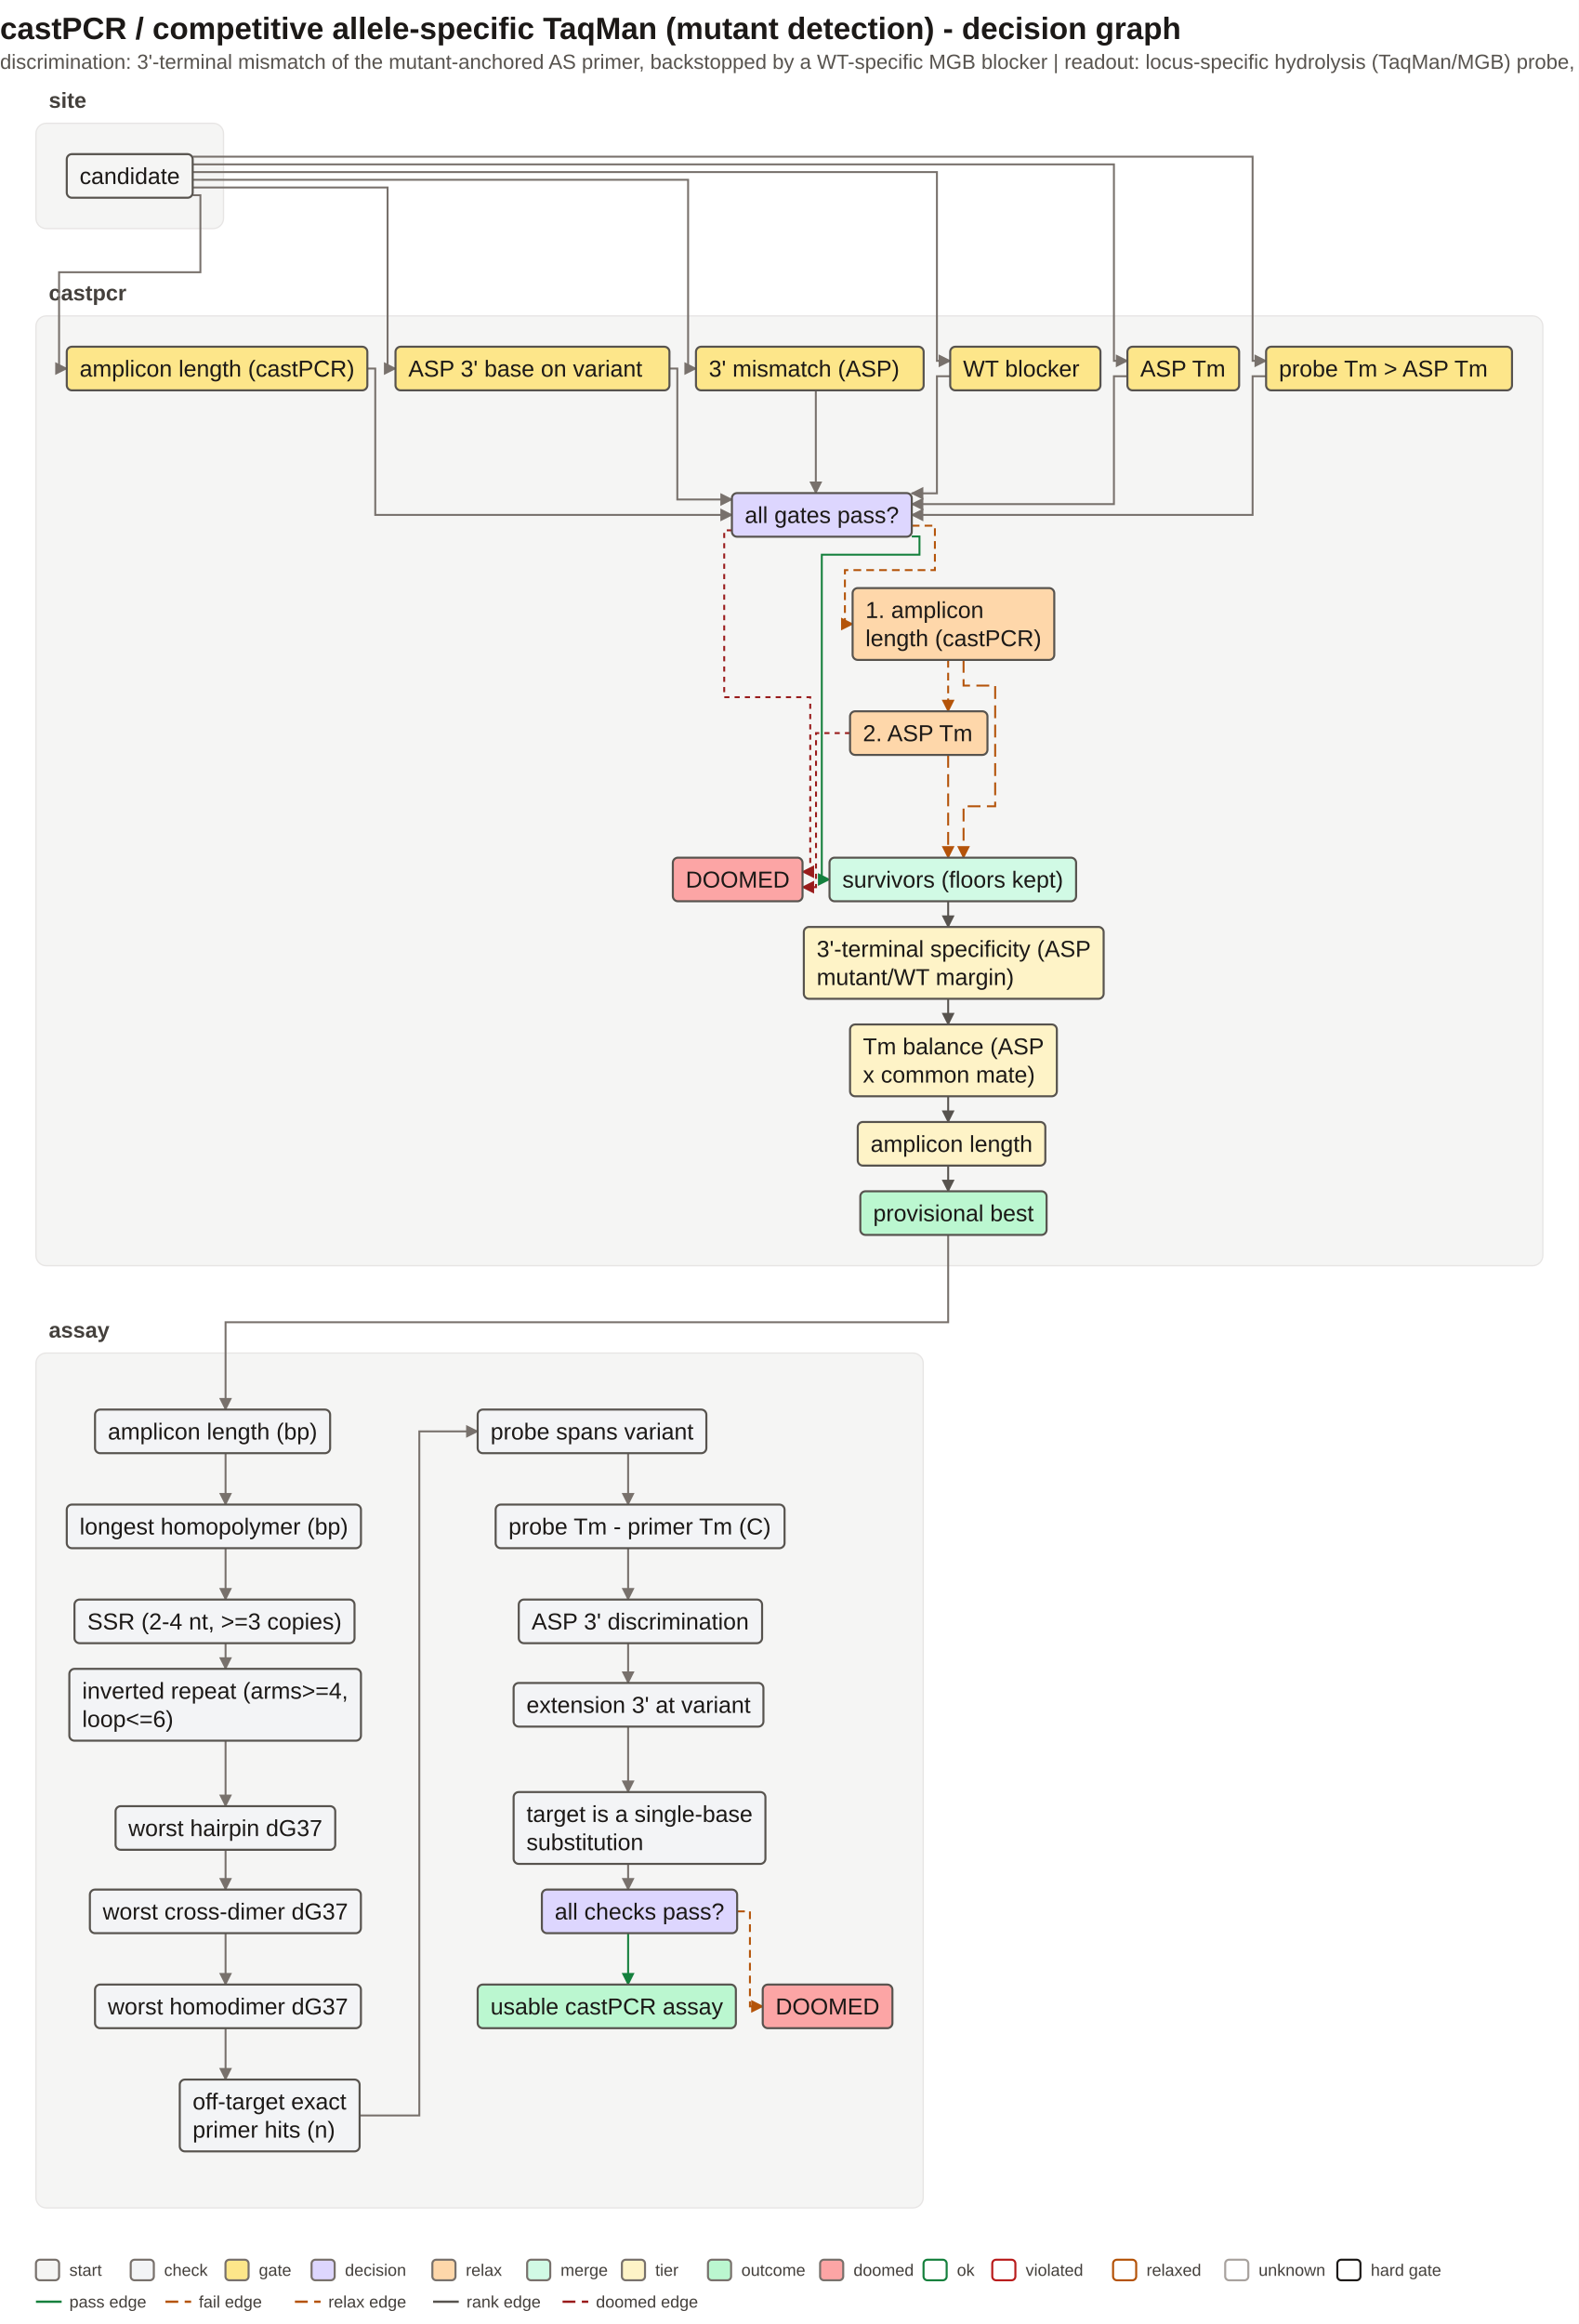
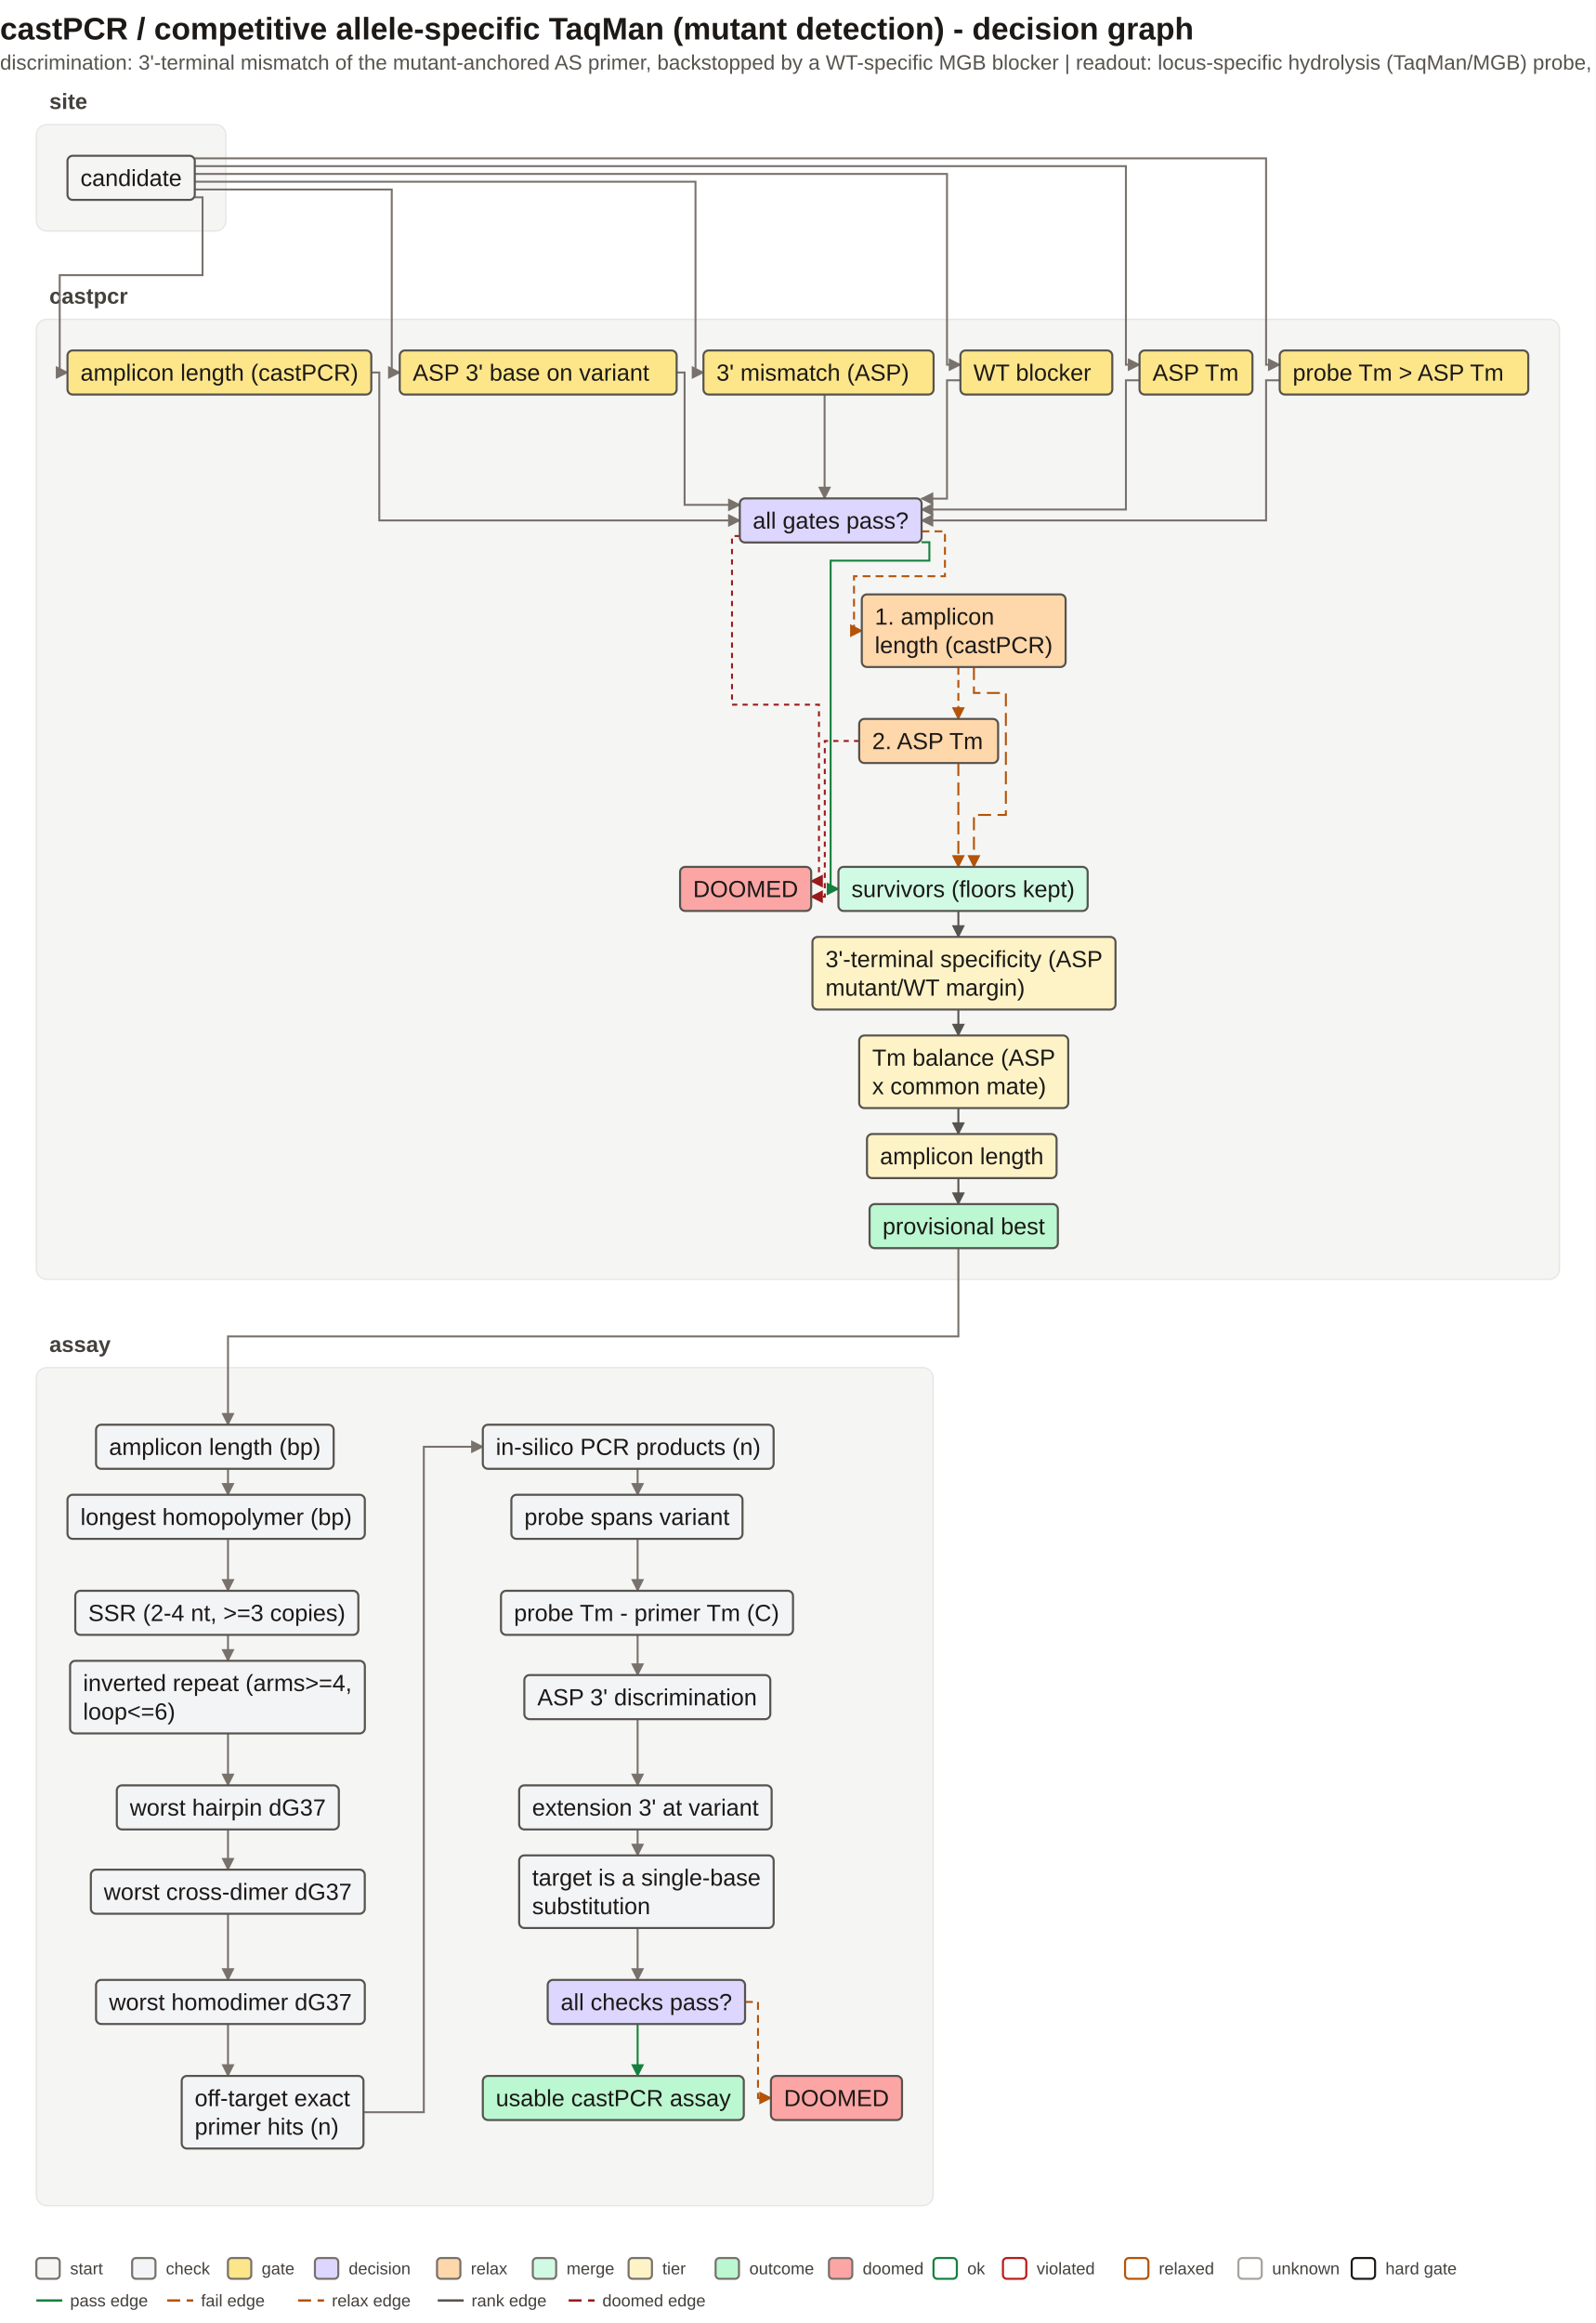
- <svg xmlns="http://www.w3.org/2000/svg" version="1.1" width="614.764" height="904.72" viewBox="0 0 614.764 904.72">
+ <svg xmlns="http://www.w3.org/2000/svg" version="1.1" width="614.764" height="894.72" viewBox="0 0 614.764 894.72">
  <defs>
    <marker id="arrow-flow" viewBox="0 0 10 10" refX="9" refY="5" markerWidth="5" markerHeight="5" markerUnits="userSpaceOnUse" orient="auto-start-reverse">
      <path d="M 0 0 L 10 5 L 0 10 z" fill="#78716C" />
    </marker>
    <marker id="arrow-pass" viewBox="0 0 10 10" refX="9" refY="5" markerWidth="5" markerHeight="5" markerUnits="userSpaceOnUse" orient="auto-start-reverse">
      <path d="M 0 0 L 10 5 L 0 10 z" fill="#15803D" />
    </marker>
    <marker id="arrow-fail" viewBox="0 0 10 10" refX="9" refY="5" markerWidth="5" markerHeight="5" markerUnits="userSpaceOnUse" orient="auto-start-reverse">
      <path d="M 0 0 L 10 5 L 0 10 z" fill="#B45409" />
    </marker>
    <marker id="arrow-relax" viewBox="0 0 10 10" refX="9" refY="5" markerWidth="5" markerHeight="5" markerUnits="userSpaceOnUse" orient="auto-start-reverse">
      <path d="M 0 0 L 10 5 L 0 10 z" fill="#B45309" />
    </marker>
    <marker id="arrow-doomed" viewBox="0 0 10 10" refX="9" refY="5" markerWidth="5" markerHeight="5" markerUnits="userSpaceOnUse" orient="auto-start-reverse">
      <path d="M 0 0 L 10 5 L 0 10 z" fill="#991B1B" />
    </marker>
    <marker id="arrow-check" viewBox="0 0 10 10" refX="9" refY="5" markerWidth="5" markerHeight="5" markerUnits="userSpaceOnUse" orient="auto-start-reverse">
      <path d="M 0 0 L 10 5 L 0 10 z" fill="#78716C" />
    </marker>
    <marker id="arrow-rank" viewBox="0 0 10 10" refX="9" refY="5" markerWidth="5" markerHeight="5" markerUnits="userSpaceOnUse" orient="auto-start-reverse">
      <path d="M 0 0 L 10 5 L 0 10 z" fill="#57534E" />
    </marker>
  </defs>
-   <rect x="0" y="0" width="614.764" height="904.72" fill="#FFFFFF" />
+   <rect x="0" y="0" width="614.764" height="894.72" fill="#FFFFFF" />
  <text x="0" y="15.2" text-anchor="start" font-family="Liberation Sans, Arial, Helvetica, sans-serif" font-size="12" fill="#1C1917" font-weight="bold">
    <tspan x="0" y="15.2">castPCR / competitive allele-specific TaqMan (mutant detection) - decision graph</tspan>
  </text>
  <text x="0" y="26.8" text-anchor="start" font-family="Liberation Sans, Arial, Helvetica, sans-serif" font-size="8" fill="#57534E">
    <tspan x="0" y="26.8">discrimination: 3'-terminal mismatch of the mutant-anchored AS primer, backstopped by a WT-specific MGB blocker | readout: locus-specific hydrolysis (TaqMan/MGB) probe, mutant assay Ct (Delta-Ct) | zygosity: dominant (mutant detection)</tspan>
  </text>
  <rect x="14" y="48" width="73.032" height="40.98" rx="4" fill="#F5F5F4" stroke="#E7E5E4" stroke-width="0.5" />
  <text x="19" y="41.975" text-anchor="start" font-family="Liberation Sans, Arial, Helvetica, sans-serif" font-size="8.5" fill="#44403C" font-weight="bold">
    <tspan x="19" y="41.975">site</tspan>
  </text>
  <rect x="14" y="122.98" width="586.764" height="369.76" rx="4" fill="#F5F5F4" stroke="#E7E5E4" stroke-width="0.5" />
  <text x="19" y="116.955" text-anchor="start" font-family="Liberation Sans, Arial, Helvetica, sans-serif" font-size="8.5" fill="#44403C" font-weight="bold">
    <tspan x="19" y="116.955">castpcr</tspan>
  </text>
-   <rect x="14" y="526.74" width="345.5" height="332.78" rx="4" fill="#F5F5F4" stroke="#E7E5E4" stroke-width="0.5" />
+   <rect x="14" y="526.74" width="345.5" height="322.78" rx="4" fill="#F5F5F4" stroke="#E7E5E4" stroke-width="0.5" />
  <text x="19" y="520.715" text-anchor="start" font-family="Liberation Sans, Arial, Helvetica, sans-serif" font-size="8.5" fill="#44403C" font-weight="bold">
    <tspan x="19" y="520.715">assay</tspan>
  </text>
  <path d="M75.032 72.99 L150.921 72.99 L150.921 143.47 L154 143.47" fill="none" stroke="#78716C" stroke-width="0.75" stroke-linejoin="miter" stroke-linecap="butt" marker-end="url(#arrow-flow)" />
  <path d="M75.032 69.99 L267.938 69.99 L267.938 143.47 L271 143.47" fill="none" stroke="#78716C" stroke-width="0.75" stroke-linejoin="miter" stroke-linecap="butt" marker-end="url(#arrow-flow)" />
  <path d="M75.032 66.99 L364.831 66.99 L364.831 140.47 L370 140.47" fill="none" stroke="#78716C" stroke-width="0.75" stroke-linejoin="miter" stroke-linecap="butt" marker-end="url(#arrow-flow)" />
  <path d="M75.032 63.99 L433.753 63.99 L433.753 140.47 L439 140.47" fill="none" stroke="#78716C" stroke-width="0.75" stroke-linejoin="miter" stroke-linecap="butt" marker-end="url(#arrow-flow)" />
  <path d="M75.032 60.99 L487.752 60.99 L487.752 140.47 L493 140.47" fill="none" stroke="#78716C" stroke-width="0.75" stroke-linejoin="miter" stroke-linecap="butt" marker-end="url(#arrow-flow)" />
  <path d="M75.032 75.99 L78.032 75.99 L78.032 105.98 L23 105.98 L23 143.47 L26 143.47" fill="none" stroke="#78716C" stroke-width="0.75" stroke-linejoin="miter" stroke-linecap="butt" marker-end="url(#arrow-flow)" />
  <path d="M260.675 143.47 L263.738 143.47 L263.738 194.45 L285 194.45" fill="none" stroke="#78716C" stroke-width="0.75" stroke-linejoin="miter" stroke-linecap="butt" marker-end="url(#arrow-flow)" />
  <path d="M317.675 151.96 L317.675 191.96" fill="none" stroke="#78716C" stroke-width="0.75" stroke-linejoin="miter" stroke-linecap="butt" marker-end="url(#arrow-flow)" />
  <path d="M370 146.47 L364.831 146.47 L364.831 192.05 L355.038 192.05" fill="none" stroke="#78716C" stroke-width="0.75" stroke-linejoin="miter" stroke-linecap="butt" marker-end="url(#arrow-flow)" />
  <path d="M439 146.47 L433.753 146.47 L433.753 196.25 L355.038 196.25" fill="none" stroke="#78716C" stroke-width="0.75" stroke-linejoin="miter" stroke-linecap="butt" marker-end="url(#arrow-flow)" />
  <path d="M493 146.47 L487.752 146.47 L487.752 200.45 L355.038 200.45" fill="none" stroke="#78716C" stroke-width="0.75" stroke-linejoin="miter" stroke-linecap="butt" marker-end="url(#arrow-flow)" />
  <path d="M143.042 143.47 L146.121 143.47 L146.121 200.45 L285 200.45" fill="none" stroke="#78716C" stroke-width="0.75" stroke-linejoin="miter" stroke-linecap="butt" marker-end="url(#arrow-flow)" />
  <path d="M369.201 256.9 L369.201 276.9" fill="none" stroke="#B45409" stroke-width="0.75" stroke-linejoin="miter" stroke-linecap="butt" stroke-dasharray="3 2" marker-end="url(#arrow-fail)" />
  <path d="M355.038 204.65 L364.038 204.65 L364.038 221.94 L329 221.94 L329 242.92 L332 242.92" fill="none" stroke="#B45409" stroke-width="0.75" stroke-linejoin="miter" stroke-linecap="butt" stroke-dasharray="3 2" marker-end="url(#arrow-fail)" />
  <path d="M375.201 256.9 L375.201 266.9 L387.51 266.9 L387.51 313.88 L375.201 313.88 L375.201 333.88" fill="none" stroke="#B45309" stroke-width="0.75" stroke-linejoin="miter" stroke-linecap="butt" stroke-dasharray="5 2.5" marker-end="url(#arrow-relax)" />
  <path d="M369.201 293.88 L369.201 333.88" fill="none" stroke="#B45309" stroke-width="0.75" stroke-linejoin="miter" stroke-linecap="butt" stroke-dasharray="5 2.5" marker-end="url(#arrow-relax)" />
  <path d="M355.038 208.85 L358.038 208.85 L358.038 215.94 L320 215.94 L320 342.37 L323 342.37" fill="none" stroke="#15803D" stroke-width="0.75" stroke-linejoin="miter" stroke-linecap="butt" marker-end="url(#arrow-pass)" />
  <path d="M369.207 350.86 L369.207 360.86" fill="none" stroke="#57534E" stroke-width="0.75" stroke-linejoin="miter" stroke-linecap="butt" marker-end="url(#arrow-rank)" />
  <path d="M369.207 388.82 L369.207 398.82" fill="none" stroke="#57534E" stroke-width="0.75" stroke-linejoin="miter" stroke-linecap="butt" marker-end="url(#arrow-rank)" />
  <path d="M369.207 426.78 L369.207 436.78" fill="none" stroke="#57534E" stroke-width="0.75" stroke-linejoin="miter" stroke-linecap="butt" marker-end="url(#arrow-rank)" />
  <path d="M369.207 453.76 L369.207 463.76" fill="none" stroke="#57534E" stroke-width="0.75" stroke-linejoin="miter" stroke-linecap="butt" marker-end="url(#arrow-rank)" />
  <path d="M331 285.39 L317.75 285.39 L317.75 345.37 L312.5 345.37" fill="none" stroke="#991B1B" stroke-width="0.75" stroke-linejoin="miter" stroke-linecap="butt" stroke-dasharray="2 2" marker-end="url(#arrow-doomed)" />
  <path d="M285 206.45 L282 206.45 L282 271.41 L315.5 271.41 L315.5 339.37 L312.5 339.37" fill="none" stroke="#991B1B" stroke-width="0.75" stroke-linejoin="miter" stroke-linecap="butt" stroke-dasharray="2 2" marker-end="url(#arrow-doomed)" />
  <path d="M369.207 480.74 L369.207 514.74 L87.833 514.74 L87.833 548.74" fill="none" stroke="#78716C" stroke-width="0.75" stroke-linejoin="miter" stroke-linecap="butt" marker-end="url(#arrow-check)" />
-   <path d="M87.833 565.72 L87.833 585.72" fill="none" stroke="#78716C" stroke-width="0.75" stroke-linejoin="miter" stroke-linecap="butt" marker-end="url(#arrow-check)" />
-   <path d="M87.833 602.7 L87.833 622.7" fill="none" stroke="#78716C" stroke-width="0.75" stroke-linejoin="miter" stroke-linecap="butt" marker-end="url(#arrow-check)" />
-   <path d="M87.833 639.68 L87.833 649.68" fill="none" stroke="#78716C" stroke-width="0.75" stroke-linejoin="miter" stroke-linecap="butt" marker-end="url(#arrow-check)" />
-   <path d="M87.833 677.64 L87.833 703.13" fill="none" stroke="#78716C" stroke-width="0.75" stroke-linejoin="miter" stroke-linecap="butt" marker-end="url(#arrow-check)" />
-   <path d="M87.833 720.11 L87.833 735.6" fill="none" stroke="#78716C" stroke-width="0.75" stroke-linejoin="miter" stroke-linecap="butt" marker-end="url(#arrow-check)" />
-   <path d="M87.833 752.58 L87.833 772.58" fill="none" stroke="#78716C" stroke-width="0.75" stroke-linejoin="miter" stroke-linecap="butt" marker-end="url(#arrow-check)" />
-   <path d="M87.833 789.56 L87.833 809.56" fill="none" stroke="#78716C" stroke-width="0.75" stroke-linejoin="miter" stroke-linecap="butt" marker-end="url(#arrow-check)" />
-   <path d="M140.029 823.54 L163.276 823.54 L163.276 557.23 L186 557.23" fill="none" stroke="#78716C" stroke-width="0.75" stroke-linejoin="miter" stroke-linecap="butt" marker-end="url(#arrow-check)" />
-   <path d="M244.585 565.72 L244.585 585.72" fill="none" stroke="#78716C" stroke-width="0.75" stroke-linejoin="miter" stroke-linecap="butt" marker-end="url(#arrow-check)" />
-   <path d="M244.585 602.7 L244.585 622.7" fill="none" stroke="#78716C" stroke-width="0.75" stroke-linejoin="miter" stroke-linecap="butt" marker-end="url(#arrow-check)" />
-   <path d="M244.585 639.68 L244.585 655.17" fill="none" stroke="#78716C" stroke-width="0.75" stroke-linejoin="miter" stroke-linecap="butt" marker-end="url(#arrow-check)" />
-   <path d="M244.585 672.15 L244.585 697.64" fill="none" stroke="#78716C" stroke-width="0.75" stroke-linejoin="miter" stroke-linecap="butt" marker-end="url(#arrow-check)" />
-   <path d="M244.585 725.6 L244.585 735.6" fill="none" stroke="#78716C" stroke-width="0.75" stroke-linejoin="miter" stroke-linecap="butt" marker-end="url(#arrow-check)" />
-   <path d="M244.585 752.58 L244.585 772.58" fill="none" stroke="#15803D" stroke-width="0.75" stroke-linejoin="miter" stroke-linecap="butt" marker-end="url(#arrow-pass)" />
-   <path d="M287.032 744.09 L292.016 744.09 L292.016 781.07 L297 781.07" fill="none" stroke="#B45409" stroke-width="0.75" stroke-linejoin="miter" stroke-linecap="butt" stroke-dasharray="3 2" marker-end="url(#arrow-fail)" />
+   <path d="M87.833 565.72 L87.833 575.72" fill="none" stroke="#78716C" stroke-width="0.75" stroke-linejoin="miter" stroke-linecap="butt" marker-end="url(#arrow-check)" />
+   <path d="M87.833 592.7 L87.833 612.7" fill="none" stroke="#78716C" stroke-width="0.75" stroke-linejoin="miter" stroke-linecap="butt" marker-end="url(#arrow-check)" />
+   <path d="M87.833 629.68 L87.833 639.68" fill="none" stroke="#78716C" stroke-width="0.75" stroke-linejoin="miter" stroke-linecap="butt" marker-end="url(#arrow-check)" />
+   <path d="M87.833 667.64 L87.833 687.64" fill="none" stroke="#78716C" stroke-width="0.75" stroke-linejoin="miter" stroke-linecap="butt" marker-end="url(#arrow-check)" />
+   <path d="M87.833 704.62 L87.833 720.11" fill="none" stroke="#78716C" stroke-width="0.75" stroke-linejoin="miter" stroke-linecap="butt" marker-end="url(#arrow-check)" />
+   <path d="M87.833 737.09 L87.833 762.58" fill="none" stroke="#78716C" stroke-width="0.75" stroke-linejoin="miter" stroke-linecap="butt" marker-end="url(#arrow-check)" />
+   <path d="M87.833 779.56 L87.833 799.56" fill="none" stroke="#78716C" stroke-width="0.75" stroke-linejoin="miter" stroke-linecap="butt" marker-end="url(#arrow-check)" />
+   <path d="M140.029 813.54 L163.276 813.54 L163.276 557.23 L186 557.23" fill="none" stroke="#78716C" stroke-width="0.75" stroke-linejoin="miter" stroke-linecap="butt" marker-end="url(#arrow-check)" />
+   <path d="M245.639 565.72 L245.639 575.72" fill="none" stroke="#78716C" stroke-width="0.75" stroke-linejoin="miter" stroke-linecap="butt" marker-end="url(#arrow-check)" />
+   <path d="M245.639 592.7 L245.639 612.7" fill="none" stroke="#78716C" stroke-width="0.75" stroke-linejoin="miter" stroke-linecap="butt" marker-end="url(#arrow-check)" />
+   <path d="M245.639 629.68 L245.639 645.17" fill="none" stroke="#78716C" stroke-width="0.75" stroke-linejoin="miter" stroke-linecap="butt" marker-end="url(#arrow-check)" />
+   <path d="M245.639 662.15 L245.639 687.64" fill="none" stroke="#78716C" stroke-width="0.75" stroke-linejoin="miter" stroke-linecap="butt" marker-end="url(#arrow-check)" />
+   <path d="M245.639 704.62 L245.639 714.62" fill="none" stroke="#78716C" stroke-width="0.75" stroke-linejoin="miter" stroke-linecap="butt" marker-end="url(#arrow-check)" />
+   <path d="M245.639 742.58 L245.639 762.58" fill="none" stroke="#78716C" stroke-width="0.75" stroke-linejoin="miter" stroke-linecap="butt" marker-end="url(#arrow-check)" />
+   <path d="M245.639 779.56 L245.639 799.56" fill="none" stroke="#15803D" stroke-width="0.75" stroke-linejoin="miter" stroke-linecap="butt" marker-end="url(#arrow-pass)" />
+   <path d="M287.032 771.07 L292.016 771.07 L292.016 808.05 L297 808.05" fill="none" stroke="#B45409" stroke-width="0.75" stroke-linejoin="miter" stroke-linecap="butt" stroke-dasharray="3 2" marker-end="url(#arrow-fail)" />
  <rect x="26" y="60" width="49.032" height="16.98" rx="2" fill="#F5F5F4" stroke="#57534E" stroke-width="0.8" />
  <text x="31" y="71.64" text-anchor="start" font-family="Liberation Sans, Arial, Helvetica, sans-serif" font-size="9" fill="#1C1917">
    <tspan x="31" y="71.64">candidate</tspan>
  </text>
  <rect x="154" y="134.98" width="106.675" height="16.98" rx="2" fill="#FDE68A" stroke="#57534E" stroke-width="0.8" />
  <text x="159" y="146.62" text-anchor="start" font-family="Liberation Sans, Arial, Helvetica, sans-serif" font-size="9" fill="#1C1917">
    <tspan x="159" y="146.62">ASP 3' base on variant</tspan>
  </text>
  <rect x="271" y="134.98" width="88.662" height="16.98" rx="2" fill="#FDE68A" stroke="#57534E" stroke-width="0.8" />
  <text x="276" y="146.62" text-anchor="start" font-family="Liberation Sans, Arial, Helvetica, sans-serif" font-size="9" fill="#1C1917">
    <tspan x="276" y="146.62">3' mismatch (ASP)</tspan>
  </text>
  <rect x="370" y="134.98" width="58.507" height="16.98" rx="2" fill="#FDE68A" stroke="#57534E" stroke-width="0.8" />
  <text x="375" y="146.62" text-anchor="start" font-family="Liberation Sans, Arial, Helvetica, sans-serif" font-size="9" fill="#1C1917">
    <tspan x="375" y="146.62">WT blocker</tspan>
  </text>
  <rect x="439" y="134.98" width="43.504" height="16.98" rx="2" fill="#FDE68A" stroke="#57534E" stroke-width="0.8" />
  <text x="444" y="146.62" text-anchor="start" font-family="Liberation Sans, Arial, Helvetica, sans-serif" font-size="9" fill="#1C1917">
    <tspan x="444" y="146.62">ASP Tm</tspan>
  </text>
  <rect x="493" y="134.98" width="95.764" height="16.98" rx="2" fill="#FDE68A" stroke="#57534E" stroke-width="0.8" />
  <text x="498" y="146.62" text-anchor="start" font-family="Liberation Sans, Arial, Helvetica, sans-serif" font-size="9" fill="#1C1917">
    <tspan x="498" y="146.62">probe Tm &gt; ASP Tm</tspan>
  </text>
  <rect x="26" y="134.98" width="117.042" height="16.98" rx="2" fill="#FDE68A" stroke="#57534E" stroke-width="0.8" />
  <text x="31" y="146.62" text-anchor="start" font-family="Liberation Sans, Arial, Helvetica, sans-serif" font-size="9" fill="#1C1917">
    <tspan x="31" y="146.62">amplicon length (castPCR)</tspan>
  </text>
  <rect x="285" y="191.96" width="70.038" height="16.98" rx="2" fill="#DDD6FE" stroke="#57534E" stroke-width="0.8" />
  <text x="290" y="203.6" text-anchor="start" font-family="Liberation Sans, Arial, Helvetica, sans-serif" font-size="9" fill="#1C1917">
    <tspan x="290" y="203.6">all gates pass?</tspan>
  </text>
  <rect x="332" y="228.94" width="78.524" height="27.96" rx="2" fill="#FED7AA" stroke="#57534E" stroke-width="0.8" />
  <text x="337" y="240.58" text-anchor="start" font-family="Liberation Sans, Arial, Helvetica, sans-serif" font-size="9" fill="#1C1917">
    <tspan x="337" y="240.58">1. amplicon</tspan>
    <tspan x="337" y="251.56">length (castPCR)</tspan>
  </text>
  <rect x="331" y="276.9" width="53.51" height="16.98" rx="2" fill="#FED7AA" stroke="#57534E" stroke-width="0.8" />
  <text x="336" y="288.54" text-anchor="start" font-family="Liberation Sans, Arial, Helvetica, sans-serif" font-size="9" fill="#1C1917">
    <tspan x="336" y="288.54">2. ASP Tm</tspan>
  </text>
  <rect x="323" y="333.88" width="96.019" height="16.98" rx="2" fill="#D1FAE5" stroke="#57534E" stroke-width="0.8" />
  <text x="328" y="345.52" text-anchor="start" font-family="Liberation Sans, Arial, Helvetica, sans-serif" font-size="9" fill="#1C1917">
    <tspan x="328" y="345.52">survivors (floors kept)</tspan>
  </text>
  <rect x="313" y="360.86" width="116.748" height="27.96" rx="2" fill="#FEF3C7" stroke="#57534E" stroke-width="0.8" />
  <text x="318" y="372.5" text-anchor="start" font-family="Liberation Sans, Arial, Helvetica, sans-serif" font-size="9" fill="#1C1917">
    <tspan x="318" y="372.5">3'-terminal specificity (ASP</tspan>
    <tspan x="318" y="383.48">mutant/WT margin)</tspan>
  </text>
  <rect x="331" y="398.82" width="80.528" height="27.96" rx="2" fill="#FEF3C7" stroke="#57534E" stroke-width="0.8" />
  <text x="336" y="410.46" text-anchor="start" font-family="Liberation Sans, Arial, Helvetica, sans-serif" font-size="9" fill="#1C1917">
    <tspan x="336" y="410.46">Tm balance (ASP</tspan>
    <tspan x="336" y="421.44">x common mate)</tspan>
  </text>
  <rect x="334" y="436.78" width="73.04" height="16.98" rx="2" fill="#FEF3C7" stroke="#57534E" stroke-width="0.8" />
  <text x="339" y="448.42" text-anchor="start" font-family="Liberation Sans, Arial, Helvetica, sans-serif" font-size="9" fill="#1C1917">
    <tspan x="339" y="448.42">amplicon length</tspan>
  </text>
  <rect x="335" y="463.76" width="72.534" height="16.98" rx="2" fill="#BBF7D0" stroke="#57534E" stroke-width="0.8" />
  <text x="340" y="475.4" text-anchor="start" font-family="Liberation Sans, Arial, Helvetica, sans-serif" font-size="9" fill="#1C1917">
    <tspan x="340" y="475.4">provisional best</tspan>
  </text>
  <rect x="262" y="333.88" width="50.5" height="16.98" rx="2" fill="#FCA5A5" stroke="#57534E" stroke-width="0.8" />
  <text x="267" y="345.52" text-anchor="start" font-family="Liberation Sans, Arial, Helvetica, sans-serif" font-size="9" fill="#1C1917">
    <tspan x="267" y="345.52">DOOMED</tspan>
  </text>
  <rect x="37" y="548.74" width="91.545" height="16.98" rx="2" fill="#F3F4F6" stroke="#57534E" stroke-width="0.8" />
  <text x="42" y="560.38" text-anchor="start" font-family="Liberation Sans, Arial, Helvetica, sans-serif" font-size="9" fill="#1C1917">
    <tspan x="42" y="560.38">amplicon length (bp)</tspan>
  </text>
-   <rect x="26" y="585.72" width="114.55" height="16.98" rx="2" fill="#F3F4F6" stroke="#57534E" stroke-width="0.8" />
-   <text x="31" y="597.36" text-anchor="start" font-family="Liberation Sans, Arial, Helvetica, sans-serif" font-size="9" fill="#1C1917">
-     <tspan x="31" y="597.36">longest homopolymer (bp)</tspan>
-   </text>
-   <rect x="29" y="622.7" width="109.048" height="16.98" rx="2" fill="#F3F4F6" stroke="#57534E" stroke-width="0.8" />
-   <text x="34" y="634.34" text-anchor="start" font-family="Liberation Sans, Arial, Helvetica, sans-serif" font-size="9" fill="#1C1917">
-     <tspan x="34" y="634.34">SSR (2-4 nt, &gt;=3 copies)</tspan>
-   </text>
-   <rect x="27" y="649.68" width="113.553" height="27.96" rx="2" fill="#F3F4F6" stroke="#57534E" stroke-width="0.8" />
-   <text x="32" y="661.32" text-anchor="start" font-family="Liberation Sans, Arial, Helvetica, sans-serif" font-size="9" fill="#1C1917">
-     <tspan x="32" y="661.32">inverted repeat (arms&gt;=4,</tspan>
-     <tspan x="32" y="672.3">loop&lt;=6)</tspan>
-   </text>
-   <rect x="45" y="703.13" width="85.538" height="16.98" rx="2" fill="#F3F4F6" stroke="#57534E" stroke-width="0.8" />
-   <text x="50" y="714.77" text-anchor="start" font-family="Liberation Sans, Arial, Helvetica, sans-serif" font-size="9" fill="#1C1917">
-     <tspan x="50" y="714.77">worst hairpin dG37</tspan>
-   </text>
-   <rect x="35" y="735.6" width="105.524" height="16.98" rx="2" fill="#F3F4F6" stroke="#57534E" stroke-width="0.8" />
-   <text x="40" y="747.24" text-anchor="start" font-family="Liberation Sans, Arial, Helvetica, sans-serif" font-size="9" fill="#1C1917">
-     <tspan x="40" y="747.24">worst cross-dimer dG37</tspan>
-   </text>
-   <rect x="37" y="772.58" width="103.538" height="16.98" rx="2" fill="#F3F4F6" stroke="#57534E" stroke-width="0.8" />
-   <text x="42" y="784.22" text-anchor="start" font-family="Liberation Sans, Arial, Helvetica, sans-serif" font-size="9" fill="#1C1917">
-     <tspan x="42" y="784.22">worst homodimer dG37</tspan>
-   </text>
-   <rect x="70" y="809.56" width="70.029" height="27.96" rx="2" fill="#F3F4F6" stroke="#57534E" stroke-width="0.8" />
-   <text x="75" y="821.2" text-anchor="start" font-family="Liberation Sans, Arial, Helvetica, sans-serif" font-size="9" fill="#1C1917">
-     <tspan x="75" y="821.2">off-target exact</tspan>
-     <tspan x="75" y="832.18">primer hits (n)</tspan>
-   </text>
-   <rect x="186" y="548.74" width="89.049" height="16.98" rx="2" fill="#F3F4F6" stroke="#57534E" stroke-width="0.8" />
+   <rect x="26" y="575.72" width="114.55" height="16.98" rx="2" fill="#F3F4F6" stroke="#57534E" stroke-width="0.8" />
+   <text x="31" y="587.36" text-anchor="start" font-family="Liberation Sans, Arial, Helvetica, sans-serif" font-size="9" fill="#1C1917">
+     <tspan x="31" y="587.36">longest homopolymer (bp)</tspan>
+   </text>
+   <rect x="29" y="612.7" width="109.048" height="16.98" rx="2" fill="#F3F4F6" stroke="#57534E" stroke-width="0.8" />
+   <text x="34" y="624.34" text-anchor="start" font-family="Liberation Sans, Arial, Helvetica, sans-serif" font-size="9" fill="#1C1917">
+     <tspan x="34" y="624.34">SSR (2-4 nt, &gt;=3 copies)</tspan>
+   </text>
+   <rect x="27" y="639.68" width="113.553" height="27.96" rx="2" fill="#F3F4F6" stroke="#57534E" stroke-width="0.8" />
+   <text x="32" y="651.32" text-anchor="start" font-family="Liberation Sans, Arial, Helvetica, sans-serif" font-size="9" fill="#1C1917">
+     <tspan x="32" y="651.32">inverted repeat (arms&gt;=4,</tspan>
+     <tspan x="32" y="662.3">loop&lt;=6)</tspan>
+   </text>
+   <rect x="45" y="687.64" width="85.538" height="16.98" rx="2" fill="#F3F4F6" stroke="#57534E" stroke-width="0.8" />
+   <text x="50" y="699.28" text-anchor="start" font-family="Liberation Sans, Arial, Helvetica, sans-serif" font-size="9" fill="#1C1917">
+     <tspan x="50" y="699.28">worst hairpin dG37</tspan>
+   </text>
+   <rect x="35" y="720.11" width="105.524" height="16.98" rx="2" fill="#F3F4F6" stroke="#57534E" stroke-width="0.8" />
+   <text x="40" y="731.75" text-anchor="start" font-family="Liberation Sans, Arial, Helvetica, sans-serif" font-size="9" fill="#1C1917">
+     <tspan x="40" y="731.75">worst cross-dimer dG37</tspan>
+   </text>
+   <rect x="37" y="762.58" width="103.538" height="16.98" rx="2" fill="#F3F4F6" stroke="#57534E" stroke-width="0.8" />
+   <text x="42" y="774.22" text-anchor="start" font-family="Liberation Sans, Arial, Helvetica, sans-serif" font-size="9" fill="#1C1917">
+     <tspan x="42" y="774.22">worst homodimer dG37</tspan>
+   </text>
+   <rect x="70" y="799.56" width="70.029" height="27.96" rx="2" fill="#F3F4F6" stroke="#57534E" stroke-width="0.8" />
+   <text x="75" y="811.2" text-anchor="start" font-family="Liberation Sans, Arial, Helvetica, sans-serif" font-size="9" fill="#1C1917">
+     <tspan x="75" y="811.2">off-target exact</tspan>
+     <tspan x="75" y="822.18">primer hits (n)</tspan>
+   </text>
+   <rect x="186" y="548.74" width="112.028" height="16.98" rx="2" fill="#F3F4F6" stroke="#57534E" stroke-width="0.8" />
  <text x="191" y="560.38" text-anchor="start" font-family="Liberation Sans, Arial, Helvetica, sans-serif" font-size="9" fill="#1C1917">
-     <tspan x="191" y="560.38">probe spans variant</tspan>
-   </text>
-   <rect x="193" y="585.72" width="112.502" height="16.98" rx="2" fill="#F3F4F6" stroke="#57534E" stroke-width="0.8" />
-   <text x="198" y="597.36" text-anchor="start" font-family="Liberation Sans, Arial, Helvetica, sans-serif" font-size="9" fill="#1C1917">
-     <tspan x="198" y="597.36">probe Tm - primer Tm (C)</tspan>
-   </text>
-   <rect x="202" y="622.7" width="94.753" height="16.98" rx="2" fill="#F3F4F6" stroke="#57534E" stroke-width="0.8" />
-   <text x="207" y="634.34" text-anchor="start" font-family="Liberation Sans, Arial, Helvetica, sans-serif" font-size="9" fill="#1C1917">
-     <tspan x="207" y="634.34">ASP 3' discrimination</tspan>
-   </text>
-   <rect x="200" y="655.17" width="97.271" height="16.98" rx="2" fill="#F3F4F6" stroke="#57534E" stroke-width="0.8" />
-   <text x="205" y="666.81" text-anchor="start" font-family="Liberation Sans, Arial, Helvetica, sans-serif" font-size="9" fill="#1C1917">
-     <tspan x="205" y="666.81">extension 3' at variant</tspan>
-   </text>
-   <rect x="200" y="697.64" width="98.049" height="27.96" rx="2" fill="#F3F4F6" stroke="#57534E" stroke-width="0.8" />
-   <text x="205" y="709.28" text-anchor="start" font-family="Liberation Sans, Arial, Helvetica, sans-serif" font-size="9" fill="#1C1917">
-     <tspan x="205" y="709.28">target is a single-base</tspan>
-     <tspan x="205" y="720.26">substitution</tspan>
-   </text>
-   <rect x="211" y="735.6" width="76.032" height="16.98" rx="2" fill="#DDD6FE" stroke="#57534E" stroke-width="0.8" />
-   <text x="216" y="747.24" text-anchor="start" font-family="Liberation Sans, Arial, Helvetica, sans-serif" font-size="9" fill="#1C1917">
-     <tspan x="216" y="747.24">all checks pass?</tspan>
-   </text>
-   <rect x="186" y="772.58" width="100.541" height="16.98" rx="2" fill="#BBF7D0" stroke="#57534E" stroke-width="0.8" />
-   <text x="191" y="784.22" text-anchor="start" font-family="Liberation Sans, Arial, Helvetica, sans-serif" font-size="9" fill="#1C1917">
-     <tspan x="191" y="784.22">usable castPCR assay</tspan>
-   </text>
-   <rect x="297" y="772.58" width="50.5" height="16.98" rx="2" fill="#FCA5A5" stroke="#57534E" stroke-width="0.8" />
-   <text x="302" y="784.22" text-anchor="start" font-family="Liberation Sans, Arial, Helvetica, sans-serif" font-size="9" fill="#1C1917">
-     <tspan x="302" y="784.22">DOOMED</tspan>
-   </text>
-   <rect x="14" y="879.695" width="9" height="8" rx="1.5" fill="#F5F5F4" stroke="#78716C" stroke-width="0.8" />
-   <text x="27" y="885.97" text-anchor="start" font-family="Liberation Sans, Arial, Helvetica, sans-serif" font-size="6.5" fill="#44403C">
-     <tspan x="27" y="885.97">start</tspan>
-   </text>
-   <rect x="50.9" y="879.695" width="9" height="8" rx="1.5" fill="#F3F4F6" stroke="#78716C" stroke-width="0.8" />
-   <text x="63.9" y="885.97" text-anchor="start" font-family="Liberation Sans, Arial, Helvetica, sans-serif" font-size="6.5" fill="#44403C">
-     <tspan x="63.9" y="885.97">check</tspan>
-   </text>
-   <rect x="87.8" y="879.695" width="9" height="8" rx="1.5" fill="#FDE68A" stroke="#78716C" stroke-width="0.8" />
-   <text x="100.8" y="885.97" text-anchor="start" font-family="Liberation Sans, Arial, Helvetica, sans-serif" font-size="6.5" fill="#44403C">
-     <tspan x="100.8" y="885.97">gate</tspan>
-   </text>
-   <rect x="121.32" y="879.695" width="9" height="8" rx="1.5" fill="#DDD6FE" stroke="#78716C" stroke-width="0.8" />
-   <text x="134.32" y="885.97" text-anchor="start" font-family="Liberation Sans, Arial, Helvetica, sans-serif" font-size="6.5" fill="#44403C">
-     <tspan x="134.32" y="885.97">decision</tspan>
-   </text>
-   <rect x="168.36" y="879.695" width="9" height="8" rx="1.5" fill="#FED7AA" stroke="#78716C" stroke-width="0.8" />
-   <text x="181.36" y="885.97" text-anchor="start" font-family="Liberation Sans, Arial, Helvetica, sans-serif" font-size="6.5" fill="#44403C">
-     <tspan x="181.36" y="885.97">relax</tspan>
-   </text>
-   <rect x="205.26" y="879.695" width="9" height="8" rx="1.5" fill="#D1FAE5" stroke="#78716C" stroke-width="0.8" />
-   <text x="218.26" y="885.97" text-anchor="start" font-family="Liberation Sans, Arial, Helvetica, sans-serif" font-size="6.5" fill="#44403C">
-     <tspan x="218.26" y="885.97">merge</tspan>
-   </text>
-   <rect x="242.16" y="879.695" width="9" height="8" rx="1.5" fill="#FEF3C7" stroke="#78716C" stroke-width="0.8" />
-   <text x="255.16" y="885.97" text-anchor="start" font-family="Liberation Sans, Arial, Helvetica, sans-serif" font-size="6.5" fill="#44403C">
-     <tspan x="255.16" y="885.97">tier</tspan>
-   </text>
-   <rect x="275.68" y="879.695" width="9" height="8" rx="1.5" fill="#BBF7D0" stroke="#78716C" stroke-width="0.8" />
-   <text x="288.68" y="885.97" text-anchor="start" font-family="Liberation Sans, Arial, Helvetica, sans-serif" font-size="6.5" fill="#44403C">
-     <tspan x="288.68" y="885.97">outcome</tspan>
-   </text>
-   <rect x="319.34" y="879.695" width="9" height="8" rx="1.5" fill="#FCA5A5" stroke="#78716C" stroke-width="0.8" />
-   <text x="332.34" y="885.97" text-anchor="start" font-family="Liberation Sans, Arial, Helvetica, sans-serif" font-size="6.5" fill="#44403C">
-     <tspan x="332.34" y="885.97">doomed</tspan>
-   </text>
-   <rect x="359.62" y="879.695" width="9" height="8" rx="1.5" fill="none" stroke="#15803D" stroke-width="0.8" />
-   <text x="372.62" y="885.97" text-anchor="start" font-family="Liberation Sans, Arial, Helvetica, sans-serif" font-size="6.5" fill="#44403C">
-     <tspan x="372.62" y="885.97">ok</tspan>
-   </text>
-   <rect x="386.38" y="879.695" width="9" height="8" rx="1.5" fill="none" stroke="#B91C1C" stroke-width="0.8" />
-   <text x="399.38" y="885.97" text-anchor="start" font-family="Liberation Sans, Arial, Helvetica, sans-serif" font-size="6.5" fill="#44403C">
-     <tspan x="399.38" y="885.97">violated</tspan>
-   </text>
-   <rect x="433.42" y="879.695" width="9" height="8" rx="1.5" fill="none" stroke="#B45309" stroke-width="0.8" />
-   <text x="446.42" y="885.97" text-anchor="start" font-family="Liberation Sans, Arial, Helvetica, sans-serif" font-size="6.5" fill="#44403C">
-     <tspan x="446.42" y="885.97">relaxed</tspan>
-   </text>
-   <rect x="477.08" y="879.695" width="9" height="8" rx="1.5" fill="none" stroke="#A8A29E" stroke-width="0.8" />
-   <text x="490.08" y="885.97" text-anchor="start" font-family="Liberation Sans, Arial, Helvetica, sans-serif" font-size="6.5" fill="#44403C">
-     <tspan x="490.08" y="885.97">unknown</tspan>
-   </text>
-   <rect x="520.74" y="879.695" width="9" height="8" rx="1.5" fill="none" stroke="#1C1917" stroke-width="0.8" />
-   <text x="533.74" y="885.97" text-anchor="start" font-family="Liberation Sans, Arial, Helvetica, sans-serif" font-size="6.5" fill="#44403C">
-     <tspan x="533.74" y="885.97">hard gate</tspan>
-   </text>
-   <line x1="14" y1="896.045" x2="24" y2="896.045" stroke="#15803D" stroke-width="0.9" />
-   <text x="27" y="898.32" text-anchor="start" font-family="Liberation Sans, Arial, Helvetica, sans-serif" font-size="6.5" fill="#44403C">
-     <tspan x="27" y="898.32">pass edge</tspan>
-   </text>
-   <line x1="64.42" y1="896.045" x2="74.42" y2="896.045" stroke="#B45409" stroke-width="0.9" stroke-dasharray="5 2.5" />
-   <text x="77.42" y="898.32" text-anchor="start" font-family="Liberation Sans, Arial, Helvetica, sans-serif" font-size="6.5" fill="#44403C">
-     <tspan x="77.42" y="898.32">fail edge</tspan>
-   </text>
-   <line x1="114.84" y1="896.045" x2="124.84" y2="896.045" stroke="#B45309" stroke-width="0.9" stroke-dasharray="5 2.5" />
-   <text x="127.84" y="898.32" text-anchor="start" font-family="Liberation Sans, Arial, Helvetica, sans-serif" font-size="6.5" fill="#44403C">
-     <tspan x="127.84" y="898.32">relax edge</tspan>
-   </text>
-   <line x1="168.64" y1="896.045" x2="178.64" y2="896.045" stroke="#57534E" stroke-width="0.9" />
-   <text x="181.64" y="898.32" text-anchor="start" font-family="Liberation Sans, Arial, Helvetica, sans-serif" font-size="6.5" fill="#44403C">
-     <tspan x="181.64" y="898.32">rank edge</tspan>
-   </text>
-   <line x1="219.06" y1="896.045" x2="229.06" y2="896.045" stroke="#991B1B" stroke-width="0.9" stroke-dasharray="5 2.5" />
-   <text x="232.06" y="898.32" text-anchor="start" font-family="Liberation Sans, Arial, Helvetica, sans-serif" font-size="6.5" fill="#44403C">
-     <tspan x="232.06" y="898.32">doomed edge</tspan>
+     <tspan x="191" y="560.38">in-silico PCR products (n)</tspan>
+   </text>
+   <rect x="197" y="575.72" width="89.049" height="16.98" rx="2" fill="#F3F4F6" stroke="#57534E" stroke-width="0.8" />
+   <text x="202" y="587.36" text-anchor="start" font-family="Liberation Sans, Arial, Helvetica, sans-serif" font-size="9" fill="#1C1917">
+     <tspan x="202" y="587.36">probe spans variant</tspan>
+   </text>
+   <rect x="193" y="612.7" width="112.502" height="16.98" rx="2" fill="#F3F4F6" stroke="#57534E" stroke-width="0.8" />
+   <text x="198" y="624.34" text-anchor="start" font-family="Liberation Sans, Arial, Helvetica, sans-serif" font-size="9" fill="#1C1917">
+     <tspan x="198" y="624.34">probe Tm - primer Tm (C)</tspan>
+   </text>
+   <rect x="202" y="645.17" width="94.753" height="16.98" rx="2" fill="#F3F4F6" stroke="#57534E" stroke-width="0.8" />
+   <text x="207" y="656.81" text-anchor="start" font-family="Liberation Sans, Arial, Helvetica, sans-serif" font-size="9" fill="#1C1917">
+     <tspan x="207" y="656.81">ASP 3' discrimination</tspan>
+   </text>
+   <rect x="200" y="687.64" width="97.271" height="16.98" rx="2" fill="#F3F4F6" stroke="#57534E" stroke-width="0.8" />
+   <text x="205" y="699.28" text-anchor="start" font-family="Liberation Sans, Arial, Helvetica, sans-serif" font-size="9" fill="#1C1917">
+     <tspan x="205" y="699.28">extension 3' at variant</tspan>
+   </text>
+   <rect x="200" y="714.62" width="98.049" height="27.96" rx="2" fill="#F3F4F6" stroke="#57534E" stroke-width="0.8" />
+   <text x="205" y="726.26" text-anchor="start" font-family="Liberation Sans, Arial, Helvetica, sans-serif" font-size="9" fill="#1C1917">
+     <tspan x="205" y="726.26">target is a single-base</tspan>
+     <tspan x="205" y="737.24">substitution</tspan>
+   </text>
+   <rect x="211" y="762.58" width="76.032" height="16.98" rx="2" fill="#DDD6FE" stroke="#57534E" stroke-width="0.8" />
+   <text x="216" y="774.22" text-anchor="start" font-family="Liberation Sans, Arial, Helvetica, sans-serif" font-size="9" fill="#1C1917">
+     <tspan x="216" y="774.22">all checks pass?</tspan>
+   </text>
+   <rect x="186" y="799.56" width="100.541" height="16.98" rx="2" fill="#BBF7D0" stroke="#57534E" stroke-width="0.8" />
+   <text x="191" y="811.2" text-anchor="start" font-family="Liberation Sans, Arial, Helvetica, sans-serif" font-size="9" fill="#1C1917">
+     <tspan x="191" y="811.2">usable castPCR assay</tspan>
+   </text>
+   <rect x="297" y="799.56" width="50.5" height="16.98" rx="2" fill="#FCA5A5" stroke="#57534E" stroke-width="0.8" />
+   <text x="302" y="811.2" text-anchor="start" font-family="Liberation Sans, Arial, Helvetica, sans-serif" font-size="9" fill="#1C1917">
+     <tspan x="302" y="811.2">DOOMED</tspan>
+   </text>
+   <rect x="14" y="869.695" width="9" height="8" rx="1.5" fill="#F5F5F4" stroke="#78716C" stroke-width="0.8" />
+   <text x="27" y="875.97" text-anchor="start" font-family="Liberation Sans, Arial, Helvetica, sans-serif" font-size="6.5" fill="#44403C">
+     <tspan x="27" y="875.97">start</tspan>
+   </text>
+   <rect x="50.9" y="869.695" width="9" height="8" rx="1.5" fill="#F3F4F6" stroke="#78716C" stroke-width="0.8" />
+   <text x="63.9" y="875.97" text-anchor="start" font-family="Liberation Sans, Arial, Helvetica, sans-serif" font-size="6.5" fill="#44403C">
+     <tspan x="63.9" y="875.97">check</tspan>
+   </text>
+   <rect x="87.8" y="869.695" width="9" height="8" rx="1.5" fill="#FDE68A" stroke="#78716C" stroke-width="0.8" />
+   <text x="100.8" y="875.97" text-anchor="start" font-family="Liberation Sans, Arial, Helvetica, sans-serif" font-size="6.5" fill="#44403C">
+     <tspan x="100.8" y="875.97">gate</tspan>
+   </text>
+   <rect x="121.32" y="869.695" width="9" height="8" rx="1.5" fill="#DDD6FE" stroke="#78716C" stroke-width="0.8" />
+   <text x="134.32" y="875.97" text-anchor="start" font-family="Liberation Sans, Arial, Helvetica, sans-serif" font-size="6.5" fill="#44403C">
+     <tspan x="134.32" y="875.97">decision</tspan>
+   </text>
+   <rect x="168.36" y="869.695" width="9" height="8" rx="1.5" fill="#FED7AA" stroke="#78716C" stroke-width="0.8" />
+   <text x="181.36" y="875.97" text-anchor="start" font-family="Liberation Sans, Arial, Helvetica, sans-serif" font-size="6.5" fill="#44403C">
+     <tspan x="181.36" y="875.97">relax</tspan>
+   </text>
+   <rect x="205.26" y="869.695" width="9" height="8" rx="1.5" fill="#D1FAE5" stroke="#78716C" stroke-width="0.8" />
+   <text x="218.26" y="875.97" text-anchor="start" font-family="Liberation Sans, Arial, Helvetica, sans-serif" font-size="6.5" fill="#44403C">
+     <tspan x="218.26" y="875.97">merge</tspan>
+   </text>
+   <rect x="242.16" y="869.695" width="9" height="8" rx="1.5" fill="#FEF3C7" stroke="#78716C" stroke-width="0.8" />
+   <text x="255.16" y="875.97" text-anchor="start" font-family="Liberation Sans, Arial, Helvetica, sans-serif" font-size="6.5" fill="#44403C">
+     <tspan x="255.16" y="875.97">tier</tspan>
+   </text>
+   <rect x="275.68" y="869.695" width="9" height="8" rx="1.5" fill="#BBF7D0" stroke="#78716C" stroke-width="0.8" />
+   <text x="288.68" y="875.97" text-anchor="start" font-family="Liberation Sans, Arial, Helvetica, sans-serif" font-size="6.5" fill="#44403C">
+     <tspan x="288.68" y="875.97">outcome</tspan>
+   </text>
+   <rect x="319.34" y="869.695" width="9" height="8" rx="1.5" fill="#FCA5A5" stroke="#78716C" stroke-width="0.8" />
+   <text x="332.34" y="875.97" text-anchor="start" font-family="Liberation Sans, Arial, Helvetica, sans-serif" font-size="6.5" fill="#44403C">
+     <tspan x="332.34" y="875.97">doomed</tspan>
+   </text>
+   <rect x="359.62" y="869.695" width="9" height="8" rx="1.5" fill="none" stroke="#15803D" stroke-width="0.8" />
+   <text x="372.62" y="875.97" text-anchor="start" font-family="Liberation Sans, Arial, Helvetica, sans-serif" font-size="6.5" fill="#44403C">
+     <tspan x="372.62" y="875.97">ok</tspan>
+   </text>
+   <rect x="386.38" y="869.695" width="9" height="8" rx="1.5" fill="none" stroke="#B91C1C" stroke-width="0.8" />
+   <text x="399.38" y="875.97" text-anchor="start" font-family="Liberation Sans, Arial, Helvetica, sans-serif" font-size="6.5" fill="#44403C">
+     <tspan x="399.38" y="875.97">violated</tspan>
+   </text>
+   <rect x="433.42" y="869.695" width="9" height="8" rx="1.5" fill="none" stroke="#B45309" stroke-width="0.8" />
+   <text x="446.42" y="875.97" text-anchor="start" font-family="Liberation Sans, Arial, Helvetica, sans-serif" font-size="6.5" fill="#44403C">
+     <tspan x="446.42" y="875.97">relaxed</tspan>
+   </text>
+   <rect x="477.08" y="869.695" width="9" height="8" rx="1.5" fill="none" stroke="#A8A29E" stroke-width="0.8" />
+   <text x="490.08" y="875.97" text-anchor="start" font-family="Liberation Sans, Arial, Helvetica, sans-serif" font-size="6.5" fill="#44403C">
+     <tspan x="490.08" y="875.97">unknown</tspan>
+   </text>
+   <rect x="520.74" y="869.695" width="9" height="8" rx="1.5" fill="none" stroke="#1C1917" stroke-width="0.8" />
+   <text x="533.74" y="875.97" text-anchor="start" font-family="Liberation Sans, Arial, Helvetica, sans-serif" font-size="6.5" fill="#44403C">
+     <tspan x="533.74" y="875.97">hard gate</tspan>
+   </text>
+   <line x1="14" y1="886.045" x2="24" y2="886.045" stroke="#15803D" stroke-width="0.9" />
+   <text x="27" y="888.32" text-anchor="start" font-family="Liberation Sans, Arial, Helvetica, sans-serif" font-size="6.5" fill="#44403C">
+     <tspan x="27" y="888.32">pass edge</tspan>
+   </text>
+   <line x1="64.42" y1="886.045" x2="74.42" y2="886.045" stroke="#B45409" stroke-width="0.9" stroke-dasharray="5 2.5" />
+   <text x="77.42" y="888.32" text-anchor="start" font-family="Liberation Sans, Arial, Helvetica, sans-serif" font-size="6.5" fill="#44403C">
+     <tspan x="77.42" y="888.32">fail edge</tspan>
+   </text>
+   <line x1="114.84" y1="886.045" x2="124.84" y2="886.045" stroke="#B45309" stroke-width="0.9" stroke-dasharray="5 2.5" />
+   <text x="127.84" y="888.32" text-anchor="start" font-family="Liberation Sans, Arial, Helvetica, sans-serif" font-size="6.5" fill="#44403C">
+     <tspan x="127.84" y="888.32">relax edge</tspan>
+   </text>
+   <line x1="168.64" y1="886.045" x2="178.64" y2="886.045" stroke="#57534E" stroke-width="0.9" />
+   <text x="181.64" y="888.32" text-anchor="start" font-family="Liberation Sans, Arial, Helvetica, sans-serif" font-size="6.5" fill="#44403C">
+     <tspan x="181.64" y="888.32">rank edge</tspan>
+   </text>
+   <line x1="219.06" y1="886.045" x2="229.06" y2="886.045" stroke="#991B1B" stroke-width="0.9" stroke-dasharray="5 2.5" />
+   <text x="232.06" y="888.32" text-anchor="start" font-family="Liberation Sans, Arial, Helvetica, sans-serif" font-size="6.5" fill="#44403C">
+     <tspan x="232.06" y="888.32">doomed edge</tspan>
  </text>
</svg>
